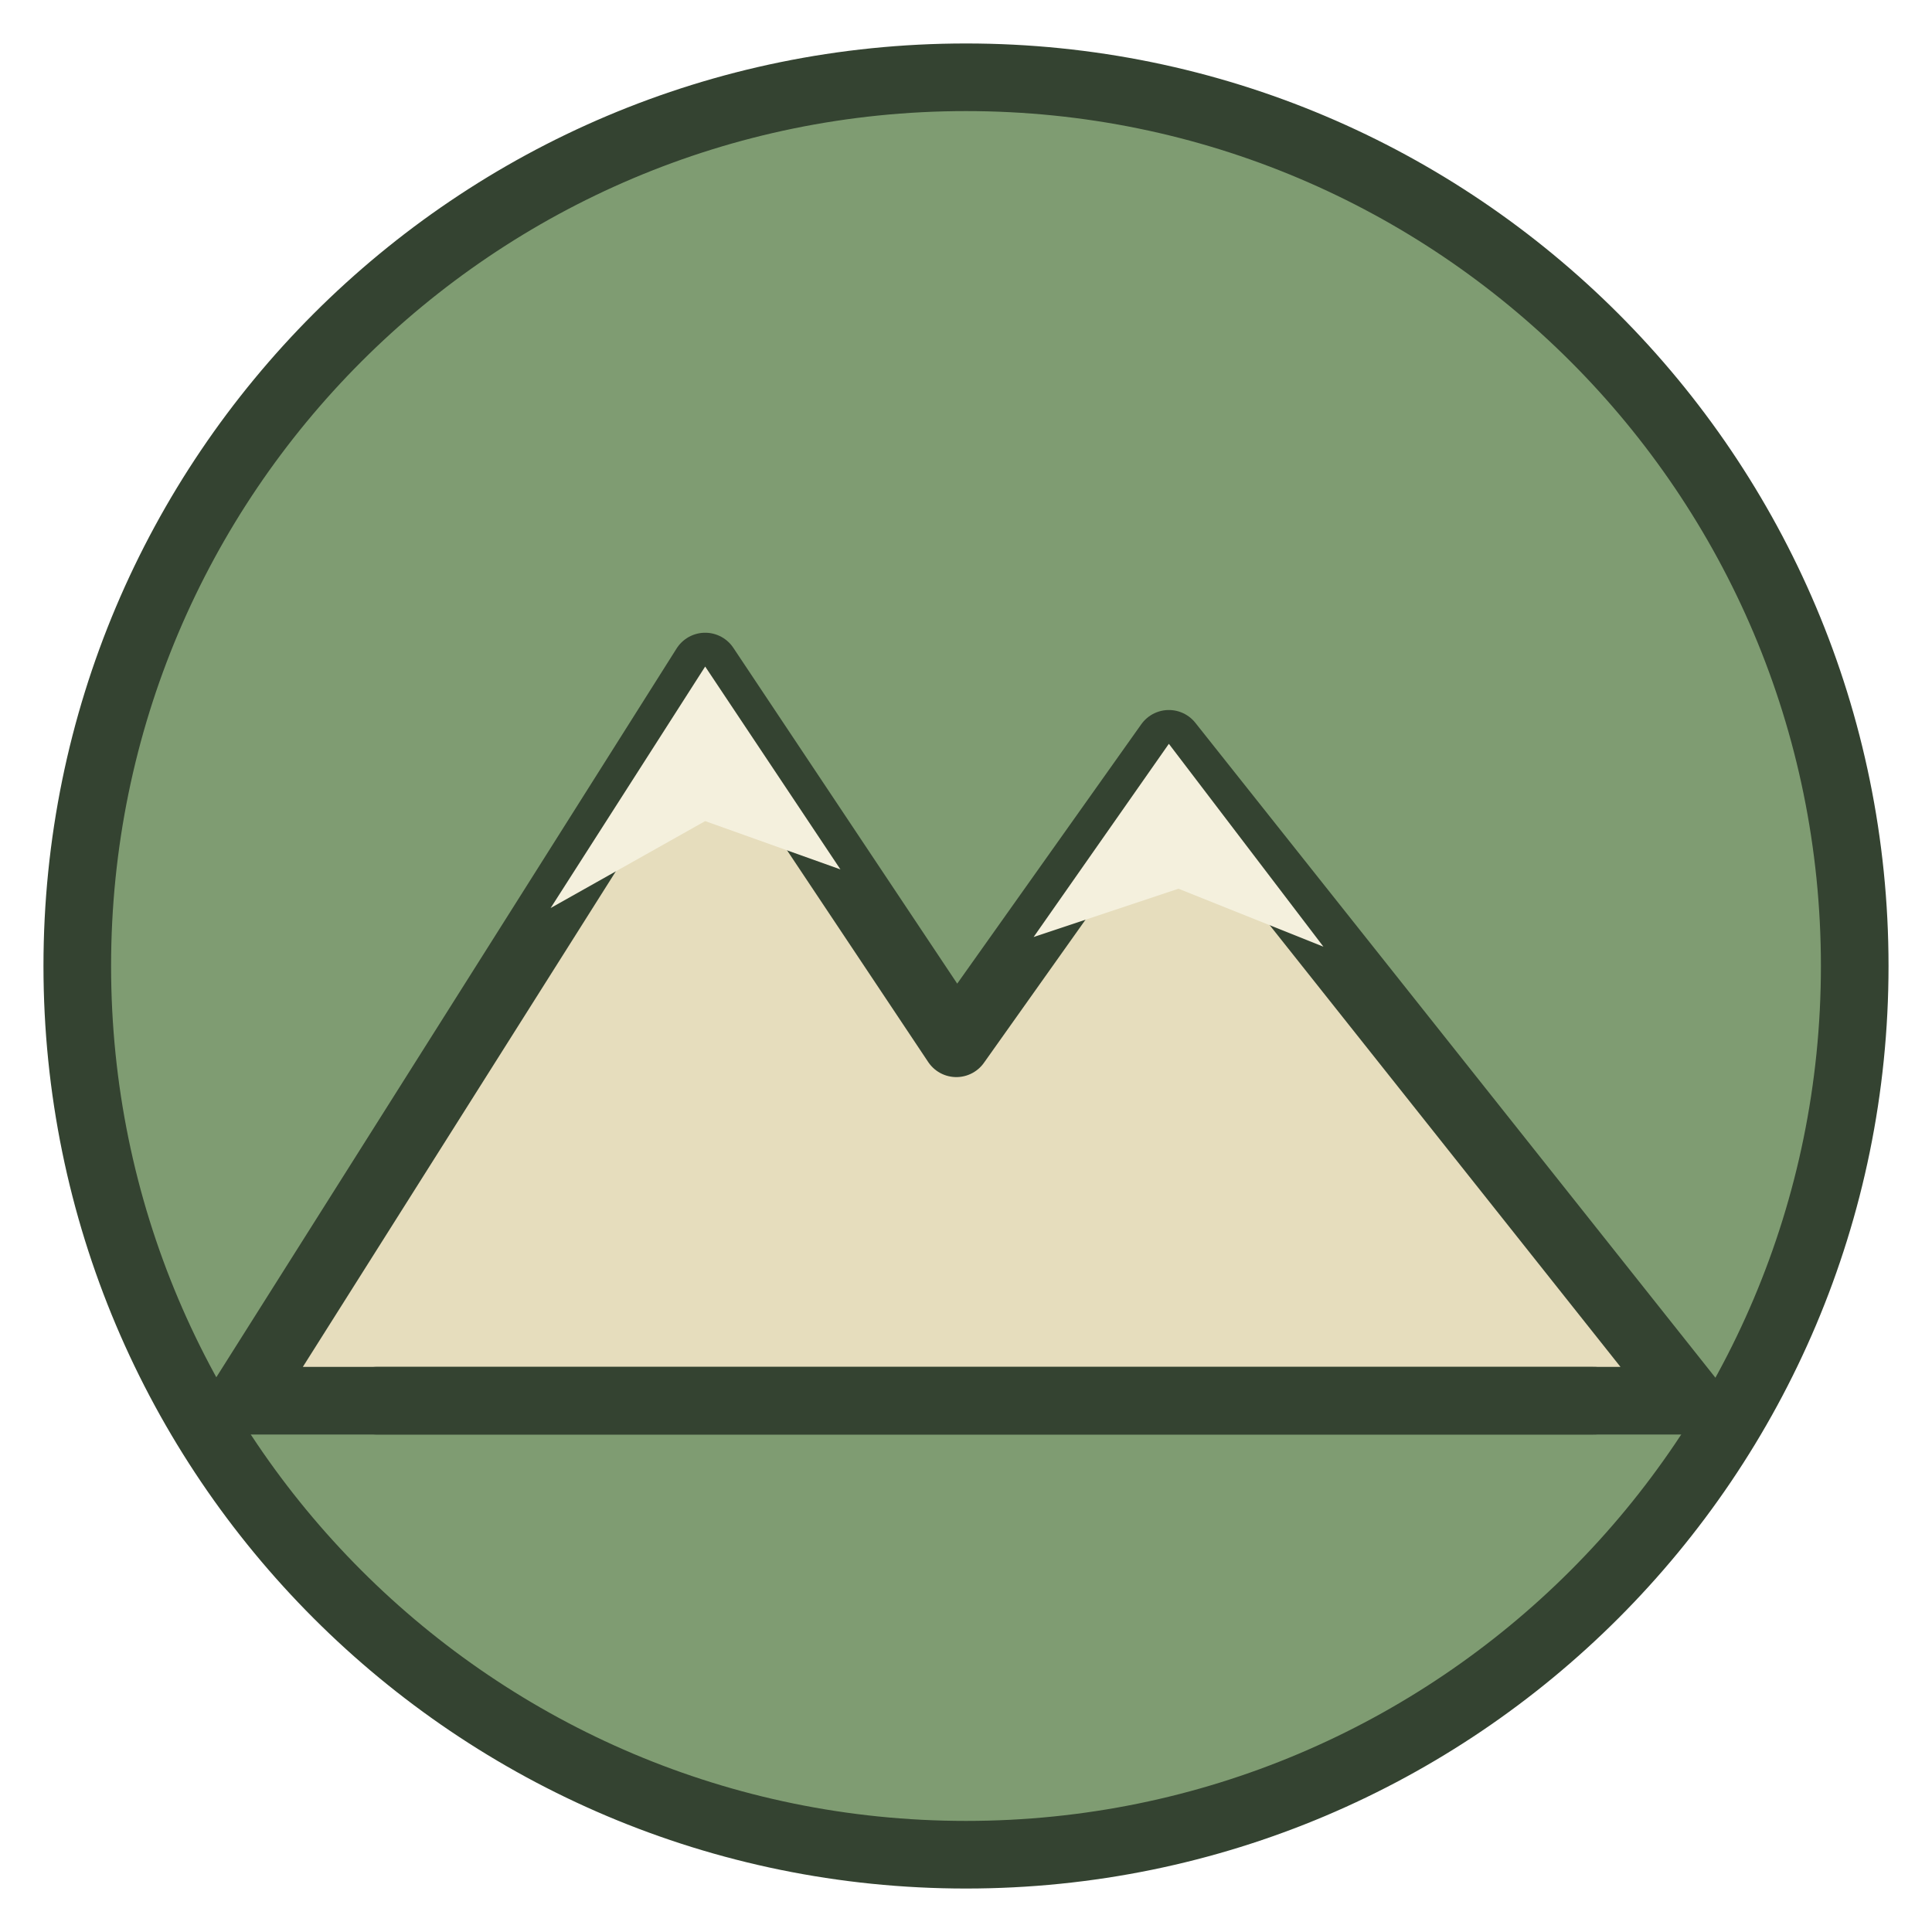
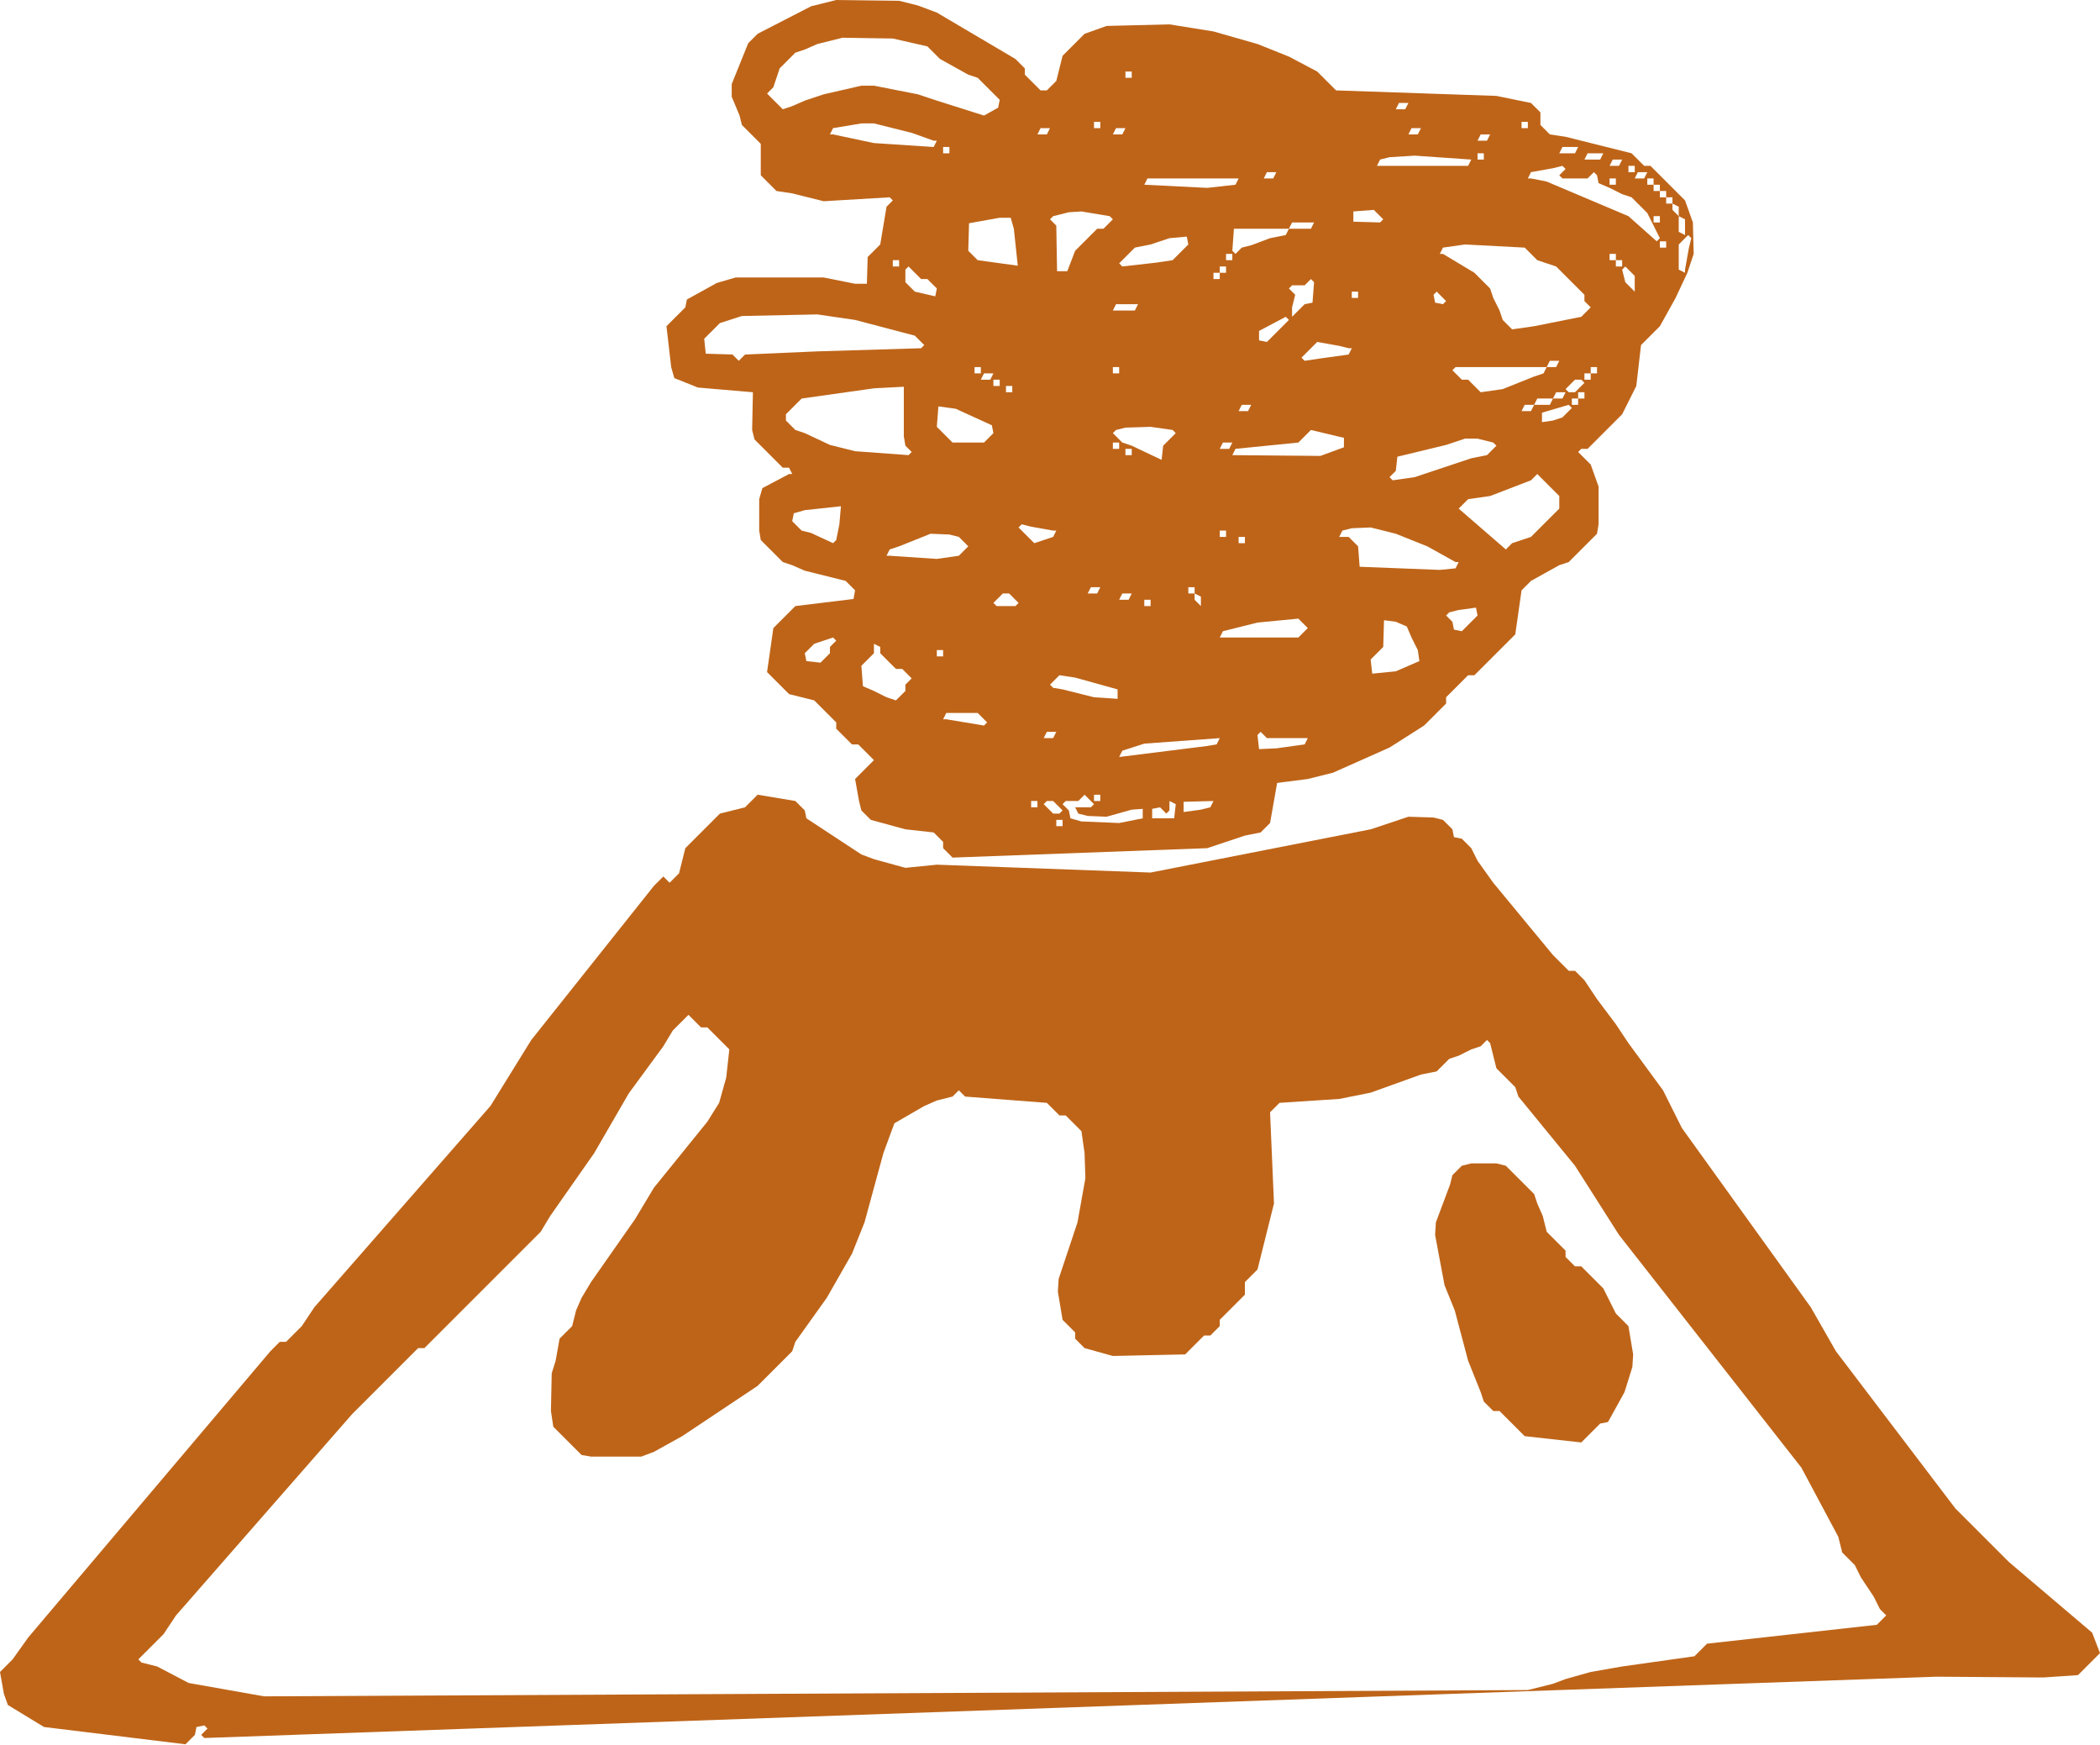
- <svg xmlns="http://www.w3.org/2000/svg" viewBox="0 0 200 200">
-   <circle cx="100" cy="100" r="92" fill="#7f9c72" stroke="#344331" stroke-width="7" />
-   <path d="m25 145 48-76 26 39 22-31 54 68Z" fill="#e6ddbd" stroke="#344331" stroke-width="7" stroke-linejoin="round" />
-   <path d="m57 94 16-25 14 21-14-5Z" fill="#f4f0dd" />
-   <path d="m107 97 14-20 16 21-15-6Z" fill="#f4f0dd" />
-   <path d="M39 145h126" stroke="#344331" stroke-width="7" stroke-linecap="round" />
+ <svg xmlns="http://www.w3.org/2000/svg" width="334" height="277.375" viewBox="-697 200.625 334 277.375">
+   <g>
+     <path fill="#BE6418" fill-rule="evenodd" d="M-441.25 426.75 L-442.5 427 L-445.5 430 L-454.5 429 L-458.5 425 L-459.5 425 L-461 423.5 L-461.5 422 L-463.5 417 L-465.625 409 L-467.25 405 L-468.75 397 L-468.625 395 L-466.375 389 L-466 387.5 L-464.5 386 L-463 385.625 L-459 385.625 L-457.5 386 L-453 390.5 L-452.5 392 L-451.625 394 L-451 396.5 L-448 399.5 L-448 400.5 L-446.5 402 L-445.5 402 L-442 405.5 L-440 409.5 L-438 411.5 L-437.25 416 L-437.375 418 L-438.625 422 L-441.25 426.75 " />
+   </g>
+   <g>
+     <path fill="#BE6418" fill-rule="evenodd" d="M-372 467.375 L-389 467.25 L-664.5 477 L-665 476.5 L-664 475.5 L-664.5 475 L-665.75 475.25 L-666 476.5 L-667.5 478 L-690 475.25 L-695.75 471.75 L-696.375 470 L-697 466.5 L-695 464.5 L-692.5 461 L-654 415.5 L-652.5 414 L-651.5 414 L-649 411.5 L-647 408.5 L-619 376.5 L-612.5 366 L-593 341.5 L-591.5 340 L-590.5 341 L-589 339.5 L-588 335.5 L-582.5 330 L-578.5 329 L-576.5 327 L-570.5 328 L-569 329.5 L-568.75 330.75 L-560 336.5 L-558 337.25 L-553 338.625 L-548 338.125 L-514 339.375 L-479 332.5 L-473 330.5 L-469 330.625 L-467.5 331 L-466 332.5 L-465.75 333.75 L-464.5 334 L-463 335.5 L-462 337.5 L-459.5 341 L-450 352.5 L-447.5 355 L-446.5 355 L-445 356.5 L-443 359.5 L-440 363.5 L-438 366.5 L-432.5 374 L-429.5 380 L-409 408.5 L-405 415.5 L-386 440.5 L-377.5 449 L-364.25 460.25 L-363 463.5 L-366.5 467 L-372 467.375 M-439 465.625 L-427.5 464 L-425.5 462 L-398.5 459 L-397 457.5 L-398 456.5 L-399 454.5 L-401 451.5 L-402 449.5 L-404 447.5 L-404.625 445 L-410.5 434 L-439.5 397 L-446.5 386 L-455.5 375 L-456 373.5 L-459 370.5 L-460 366.5 L-460.5 366 L-461.5 367 L-463 367.5 L-465 368.5 L-466.5 369 L-468.5 371 L-471 371.5 L-479 374.375 L-484 375.375 L-493.5 376 L-495 377.5 L-494.375 392 L-497 402.5 L-499 404.5 L-499 406.5 L-503 410.5 L-503 411.5 L-504.5 413 L-505.5 413 L-508.5 416 L-520 416.25 L-524.5 415 L-526 413.5 L-526 412.5 L-528 410.5 L-528.75 406 L-528.625 404 L-525.625 395 L-524.375 388 L-524.5 384 L-525 380.5 L-527.5 378 L-528.5 378 L-530.5 376 L-543.5 375 L-544.5 374 L-545.5 375 L-548 375.625 L-550 376.5 L-554.75 379.25 L-556.5 384 L-559.5 395 L-561.5 400 L-565.5 407 L-570.5 414 L-571 415.5 L-576.5 421 L-588.5 429 L-593 431.5 L-595 432.25 L-603 432.25 L-604.5 432 L-609 427.5 L-609.375 425 L-609.25 419 L-608.625 417 L-608 413.5 L-606 411.5 L-605.375 409 L-604.5 407 L-603 404.5 L-596 394.5 L-593 389.5 L-584.5 379 L-582.625 376 L-581.5 372 L-581 367.5 L-584.5 364 L-585.5 364 L-587.5 362 L-590 364.5 L-591.5 367 L-597 374.5 L-602.5 384 L-609.5 394 L-611 396.5 L-629.5 415 L-630.5 415 L-641 425.5 L-669 457.5 L-671 460.5 L-675 464.5 L-674.5 465 L-672 465.625 L-667 468.25 L-655 470.375 L-454 469.375 L-450 468.375 L-448 467.625 L-444 466.5 L-439 465.625 " />
+   </g>
+   <g>
+     <path fill="#BE6418" fill-rule="evenodd" d="M-505 335.5 L-545.5 337 L-547 335.5 L-547 334.5 L-548.5 333 L-553 332.5 L-558.5 331 L-560 329.5 L-560.375 328 L-561 324.5 L-558 321.5 L-560.5 319 L-561.5 319 L-564 316.5 L-564 315.5 L-567.5 312 L-571.5 311 L-575 307.5 L-574 300.5 L-570.5 297 L-561.25 295.875 L-561 294.5 L-562.5 293 L-569 291.375 L-571 290.5 L-572.5 290 L-576 286.5 L-576.25 285 L-576.25 280 L-575.75 278.25 L-571.5 276 L-571 276 L-571.5 275 L-572.5 275 L-577 270.5 L-577.375 269 L-577.25 263 L-586 262.25 L-589.75 260.75 L-590.25 259 L-591 252.5 L-588 249.5 L-587.75 248.25 L-583 245.625 L-580 244.75 L-566 244.75 L-561 245.75 L-559.125 245.75 L-559 241.5 L-557 239.5 L-556 233.5 L-555 232.5 L-555.5 232 L-566 232.625 L-571 231.375 L-573.5 231 L-576 228.5 L-576 223.5 L-579 220.5 L-579.375 219 L-580.625 216 L-580.625 214 L-578 207.5 L-576.5 206 L-568 201.625 L-564 200.625 L-554 200.75 L-551 201.5 L-548 202.625 L-535.5 210 L-534 211.5 L-534 212.5 L-531.5 215 L-530.5 215 L-529 213.5 L-528 209.5 L-524.5 206 L-521 204.75 L-511 204.5 L-504 205.625 L-497 207.625 L-492 209.625 L-487.5 212 L-484.5 215 L-459 215.875 L-453.5 217 L-452 218.5 L-452 220.5 L-450.5 222 L-448 222.375 L-437.5 225 L-435.5 227 L-434.5 227 L-429 232.5 L-427.75 236 L-427.625 241 L-428.625 244 L-430.5 248 L-433 252.5 L-436 255.5 L-436.75 262 L-439 266.5 L-444.5 272 L-445.5 272 L-446 272.5 L-444 274.5 L-442.75 278 L-442.75 284 L-443 285.5 L-447.5 290 L-449 290.5 L-453.5 293 L-455 294.5 L-456 301.5 L-462.5 308 L-463.5 308 L-467 311.5 L-467 312.5 L-470.5 316 L-476 319.5 L-485 323.5 L-489 324.5 L-493.875 325.125 L-495 331.5 L-496.5 333 L-499 333.5 L-505 335.5 M-540.5 219 L-538.25 217.75 L-538 216.5 L-541.5 213 L-543 212.5 L-547.5 210 L-549.5 208 L-555 206.75 L-563 206.625 L-567 207.625 L-569 208.5 L-570.5 209 L-573 211.5 L-574 214.5 L-575 215.5 L-572.5 218 L-571 217.5 L-569 216.625 L-566 215.625 L-560 214.25 L-558 214.25 L-551 215.625 L-548 216.625 L-540.5 219 M-567 256.5 L-550.5 256 L-550 255.5 L-551.5 254 L-561 251.5 L-567 250.625 L-579 250.875 L-582.5 252 L-585 254.5 L-584.75 256.875 L-580.5 257 L-579.5 258 L-578.5 257 L-567 256.5 M-517 213 L-517 212 L-518 212 L-518 213 L-517 213 M-548.5 224 L-548 223 L-548.5 223 L-552 221.75 L-558 220.25 L-560 220.25 L-564.5 221 L-565 222 L-564.5 222 L-558 223.375 L-548.5 224 M-522 221 L-522 220 L-523 220 L-523 221 L-522 221 M-530.5 222 L-530 221 L-531.5 221 L-532 222 L-530.5 222 M-518.5 222 L-518 221 L-519.5 221 L-520 222 L-518.5 222 M-546 225 L-546 224 L-547 224 L-547 225 L-546 225 M-505 230.5 L-500.5 230 L-500 229 L-514.5 229 L-515 230 L-505 230.5 M-527.25 243.75 L-526 240.5 L-522.5 237 L-521.5 237 L-520 235.5 L-520.5 235 L-525 234.25 L-527 234.375 L-529.5 235 L-530 235.5 L-529 236.5 L-528.875 243.75 L-527.25 243.75 M-535.125 242.875 L-535.75 237 L-536.25 235.25 L-538 235.25 L-542.875 236.125 L-543 240.5 L-541.5 242 L-535.125 242.875 M-513 242.375 L-510.5 242 L-508 239.5 L-508.25 238.25 L-511 238.5 L-514 239.5 L-516.5 240 L-519 242.5 L-518.5 243 L-513 242.375 M-554 243 L-554 242 L-555 242 L-555 243 L-554 243 M-548.25 247.75 L-548 246.5 L-549.5 245 L-550.5 245 L-552.5 243 L-553 243.5 L-553 245.5 L-551.5 247 L-548.25 247.75 M-516.5 250 L-516 249 L-519.5 249 L-520 250 L-516.5 250 M-541 260 L-541 259 L-542 259 L-542 260 L-541 260 M-519 260 L-519 259 L-520 259 L-520 260 L-519 260 M-539.5 261 L-539 260 L-540.5 260 L-541 261 L-539.5 261 M-538 262 L-538 261 L-539 261 L-539 262 L-538 262 M-473.5 218 L-473 217 L-474.5 217 L-475 218 L-473.5 218 M-454 221 L-454 220 L-455 220 L-455 221 L-454 221 M-471.5 222 L-471 221 L-472.5 221 L-473 222 L-471.5 222 M-460.5 223 L-460 222 L-461.5 222 L-462 223 L-460.5 223 M-446.5 225 L-446 224 L-448.5 224 L-449 225 L-446.5 225 M-463.5 227 L-463 226 L-472 225.375 L-476 225.625 L-477.5 226 L-478 227 L-463.5 227 M-461 226 L-461 225 L-462 225 L-462 226 L-461 226 M-442.5 226 L-442 225 L-444.5 225 L-445 226 L-442.5 226 M-433.5 239 L-433 238.5 L-435 234.5 L-437.5 232 L-439 231.5 L-441 230.5 L-442.75 229.75 L-443 228.5 L-443.5 228 L-444.5 229 L-448.5 229 L-449 228.5 L-448 227.5 L-448.5 227 L-450 227.375 L-453.5 228 L-454 229 L-453.5 229 L-451 229.5 L-438 235 L-433.5 239 M-494.5 229 L-494 228 L-495.5 228 L-496 229 L-494.5 229 M-477.5 236 L-477 235.5 L-478.5 234 L-481.75 234.25 L-481.75 235.875 L-477.5 236 M-488.5 237 L-488 236 L-491.5 236 L-492 237 L-488.5 237 M-500.5 241 L-499.5 240 L-498 239.625 L-495 238.5 L-492.5 238 L-492 237 L-500.75 237 L-501 240.5 L-500.5 241 M-453 252.5 L-445.5 251 L-444 249.5 L-445 248.5 L-445 247.5 L-449.5 243 L-452.5 242 L-454.5 240 L-464 239.5 L-467.5 240 L-468 241 L-467.5 241 L-462.5 244 L-460 246.5 L-459.5 248 L-458.5 250 L-458 251.5 L-456.5 253 L-453 252.5 M-501 242 L-501 241 L-502 241 L-502 242 L-501 242 M-502 244 L-502 243 L-503 243 L-503 244 L-502 244 M-503 245 L-503 244 L-504 244 L-504 245 L-503 245 M-491.5 251 L-489.5 249 L-488.25 248.75 L-488 245.5 L-488.5 245 L-489.5 246 L-491.5 246 L-492 246.5 L-491 247.5 L-491.5 249.5 L-491.5 251 M-481 248 L-481 247 L-482 247 L-482 248 L-481 248 M-467.5 249 L-467 248.5 L-468.5 247 L-469 247.5 L-468.75 248.75 L-467.5 249 M-495.5 255 L-492 251.5 L-492.5 251 L-496.75 253.25 L-496.75 254.75 L-495.5 255 M-487 257.625 L-482.5 257 L-482 256 L-482.5 256 L-484 255.625 L-487.5 255 L-490 257.5 L-489.5 258 L-487 257.625 M-449.5 259 L-449 258 L-450.5 258 L-451 259 L-449.5 259 M-458 262.5 L-453 260.5 L-451.5 260 L-451 259 L-465.5 259 L-466 259.5 L-464.5 261 L-463.5 261 L-461.5 263 L-458 262.5 M-443 260 L-443 259 L-444 259 L-444 260 L-443 260 M-444 261 L-444 260 L-445 260 L-445 261 L-444 261 M-446.5 263 L-445 261.5 L-445.5 261 L-446.5 261 L-448 262.5 L-447.5 263 L-446.5 263 M-439.5 227 L-439 226 L-440.5 226 L-441 227 L-439.5 227 M-437 228 L-437 227 L-438 227 L-438 228 L-437 228 M-435.5 229 L-435 228 L-436.5 228 L-437 229 L-435.5 229 M-440 230 L-440 229 L-441 229 L-441 230 L-440 230 M-434 230 L-434 229 L-435 229 L-435 230 L-434 230 M-433 231 L-433 230 L-434 230 L-434 231 L-433 231 M-432 232 L-432 231 L-433 231 L-433 232 L-432 232 M-431 233 L-431 232 L-432 232 L-432 233 L-431 233 M-430 235 L-430 233.5 L-431 233 L-431 234 L-430 235 M-433 236 L-433 235 L-434 235 L-434 236 L-433 236 M-429 238 L-429 235.5 L-430 235 L-430 237.5 L-429 238 M-429 244 L-429 243.5 L-428.375 240 L-428 238.5 L-428.5 238 L-430 239.5 L-430 243.5 L-429 244 M-432 240 L-432 239 L-433 239 L-433 240 L-432 240 M-440 242 L-440 241 L-441 241 L-441 242 L-440 242 M-439 243 L-439 242 L-440 242 L-440 243 L-439 243 M-437 247 L-437 244.5 L-438.5 243 L-439 243.5 L-438.5 245.5 L-437 247 M-552.5 273 L-552 272.5 L-553 271.5 L-553.25 270 L-553.25 262.125 L-558 262.375 L-569.5 264 L-572 266.5 L-572 267.5 L-570.5 269 L-569 269.5 L-565 271.375 L-561 272.375 L-552.5 273 M-564.5 287 L-564 286.5 L-563.5 284 L-563.25 281.125 L-569 281.75 L-570.75 282.25 L-571 283.5 L-569.5 285 L-568 285.375 L-564.5 287 M-536 263 L-536 262 L-537 262 L-537 263 L-536 263 M-540.5 271 L-539 269.5 L-539.25 268.25 L-545 265.625 L-547.75 265.25 L-548 268.5 L-545.5 271 L-540.5 271 M-512.25 273.75 L-512 271.5 L-510 269.5 L-510.5 269 L-514 268.5 L-518 268.625 L-519.5 269 L-520 269.5 L-518.5 271 L-517 271.5 L-512.25 273.75 M-519 272 L-519 271 L-520 271 L-520 272 L-519 272 M-517 273 L-517 272 L-518 272 L-518 273 L-517 273 M-531 286.5 L-529.5 286 L-529 285 L-529.5 285 L-533 284.375 L-534.5 284 L-535 284.5 L-532.5 287 L-531 286.5 M-548 289.5 L-544.5 289 L-543 287.5 L-544.5 286 L-546 285.625 L-549 285.5 L-554 287.5 L-555.5 288 L-556 289 L-555.5 289 L-548 289.5 M-522.5 295 L-522 294 L-523.5 294 L-524 295 L-522.5 295 M-507 295 L-507 294 L-508 294 L-508 295 L-507 295 M-535.5 297 L-535 296.5 L-536.5 295 L-537.5 295 L-539 296.5 L-538.5 297 L-535.5 297 M-517.5 296 L-517 295 L-518.5 295 L-519 296 L-517.5 296 M-506 297 L-506 295.5 L-507 295 L-507 296 L-506 297 M-514 297 L-514 296 L-515 296 L-515 297 L-514 297 M-566.5 306 L-565 304.5 L-565 303.5 L-564 302.5 L-564.5 302 L-567.5 303 L-569 304.5 L-568.75 305.75 L-566.5 306 M-554.5 312 L-553 310.5 L-553 309.5 L-552 308.5 L-553.5 307 L-554.5 307 L-557 304.5 L-557 303.5 L-558 303 L-558 304.5 L-560 306.5 L-559.75 309.75 L-558 310.5 L-556 311.5 L-554.5 312 M-547 305 L-547 304 L-548 304 L-548 305 L-547 305 M-519.25 311.75 L-519.25 310.25 L-526 308.375 L-528.5 308 L-530 309.5 L-529.5 310 L-528 310.25 L-523 311.5 L-519.25 311.75 M-540.5 316 L-540 315.5 L-541.5 314 L-546.5 314 L-547 315 L-546.5 315 L-540.5 316 M-529.5 318 L-529 317 L-530.5 317 L-531 318 L-529.5 318 M-505 319.25 L-503.5 319 L-503 318 L-515 318.875 L-518.5 320 L-519 321 L-505 319.25 M-448.5 264 L-448 263 L-449.5 263 L-450 264 L-448.5 264 M-445 264 L-445 263 L-446 263 L-446 264 L-445 264 M-450.5 265 L-450 264 L-452.5 264 L-453 265 L-450.5 265 M-446 265 L-446 264 L-447 264 L-447 265 L-446 265 M-498.5 266 L-498 265 L-499.5 265 L-500 266 L-498.5 266 M-453.5 266 L-453 265 L-454.5 265 L-455 266 L-453.5 266 M-450 267.5 L-448.5 267 L-447 265.5 L-447.5 265 L-451.75 266.25 L-451.75 267.75 L-450 267.5 M-487 273.125 L-483.25 271.75 L-483.25 270.25 L-488.5 269 L-490.5 271 L-500.5 272 L-501 273 L-487 273.125 M-472 276.5 L-463 273.5 L-460.5 273 L-459 271.5 L-459.5 271 L-462 270.375 L-464 270.375 L-467 271.375 L-474.75 273.25 L-475 275.5 L-476 276.5 L-475.5 277 L-472 276.5 M-501.5 272 L-501 271 L-502.5 271 L-503 272 L-501.5 272 M-457.5 288 L-456.5 287 L-453.5 286 L-449 281.5 L-449 279.5 L-452.5 276 L-453.5 277 L-460 279.5 L-463.5 280 L-465 281.5 L-457.5 288 M-468 291.25 L-465.5 291 L-465 290 L-465.5 290 L-470 287.5 L-475 285.5 L-479 284.5 L-482 284.625 L-483.5 285 L-484 286 L-482.5 286 L-481 287.5 L-480.75 290.75 L-468 291.25 M-502 286 L-502 285 L-503 285 L-503 286 L-502 286 M-499 287 L-499 286 L-500 286 L-500 287 L-499 287 M-464.5 301 L-462 298.5 L-462.25 297.25 L-465 297.625 L-466.5 298 L-467 298.5 L-466 299.5 L-465.75 300.75 L-464.5 301 M-490.5 302 L-489 300.5 L-490.5 299 L-497 299.625 L-502.5 301 L-503 302 L-490.5 302 M-475 307.375 L-471.25 305.75 L-471.5 304 L-472.5 302 L-473.25 300.25 L-475 299.5 L-476.875 299.25 L-477 303.5 L-479 305.5 L-478.75 307.75 L-475 307.375 M-494 319.625 L-489.5 319 L-489 318 L-495.5 318 L-496.5 317 L-497 317.5 L-496.75 319.75 L-494 319.625 M-519 331.5 L-515.25 330.75 L-515.25 329.25 L-517 329.375 L-521 330.5 L-524 330.375 L-525.5 330 L-526 329 L-523.5 329 L-523 328.5 L-524.5 327 L-525.5 328 L-527.5 328 L-528 328.5 L-527 329.5 L-526.75 330.75 L-525 331.25 L-519 331.5 M-522 328 L-522 327 L-523 327 L-523 328 L-522 328 M-532 329 L-532 328 L-533 328 L-533 329 L-532 329 M-528.5 330 L-528 329.5 L-529.5 328 L-530.5 328 L-531 328.5 L-529.5 330 L-528.5 330 M-510.25 330.75 L-510 328.5 L-511 328 L-511 329.5 L-511.5 330 L-512.5 329 L-513.75 329.25 L-513.75 330.75 L-510.25 330.75 M-506 329.375 L-504.5 329 L-504 328 L-508.75 328.125 L-508.75 329.75 L-506 329.375 M-528 332 L-528 331 L-529 331 L-529 332 L-528 332 " />
+   </g>
</svg>
